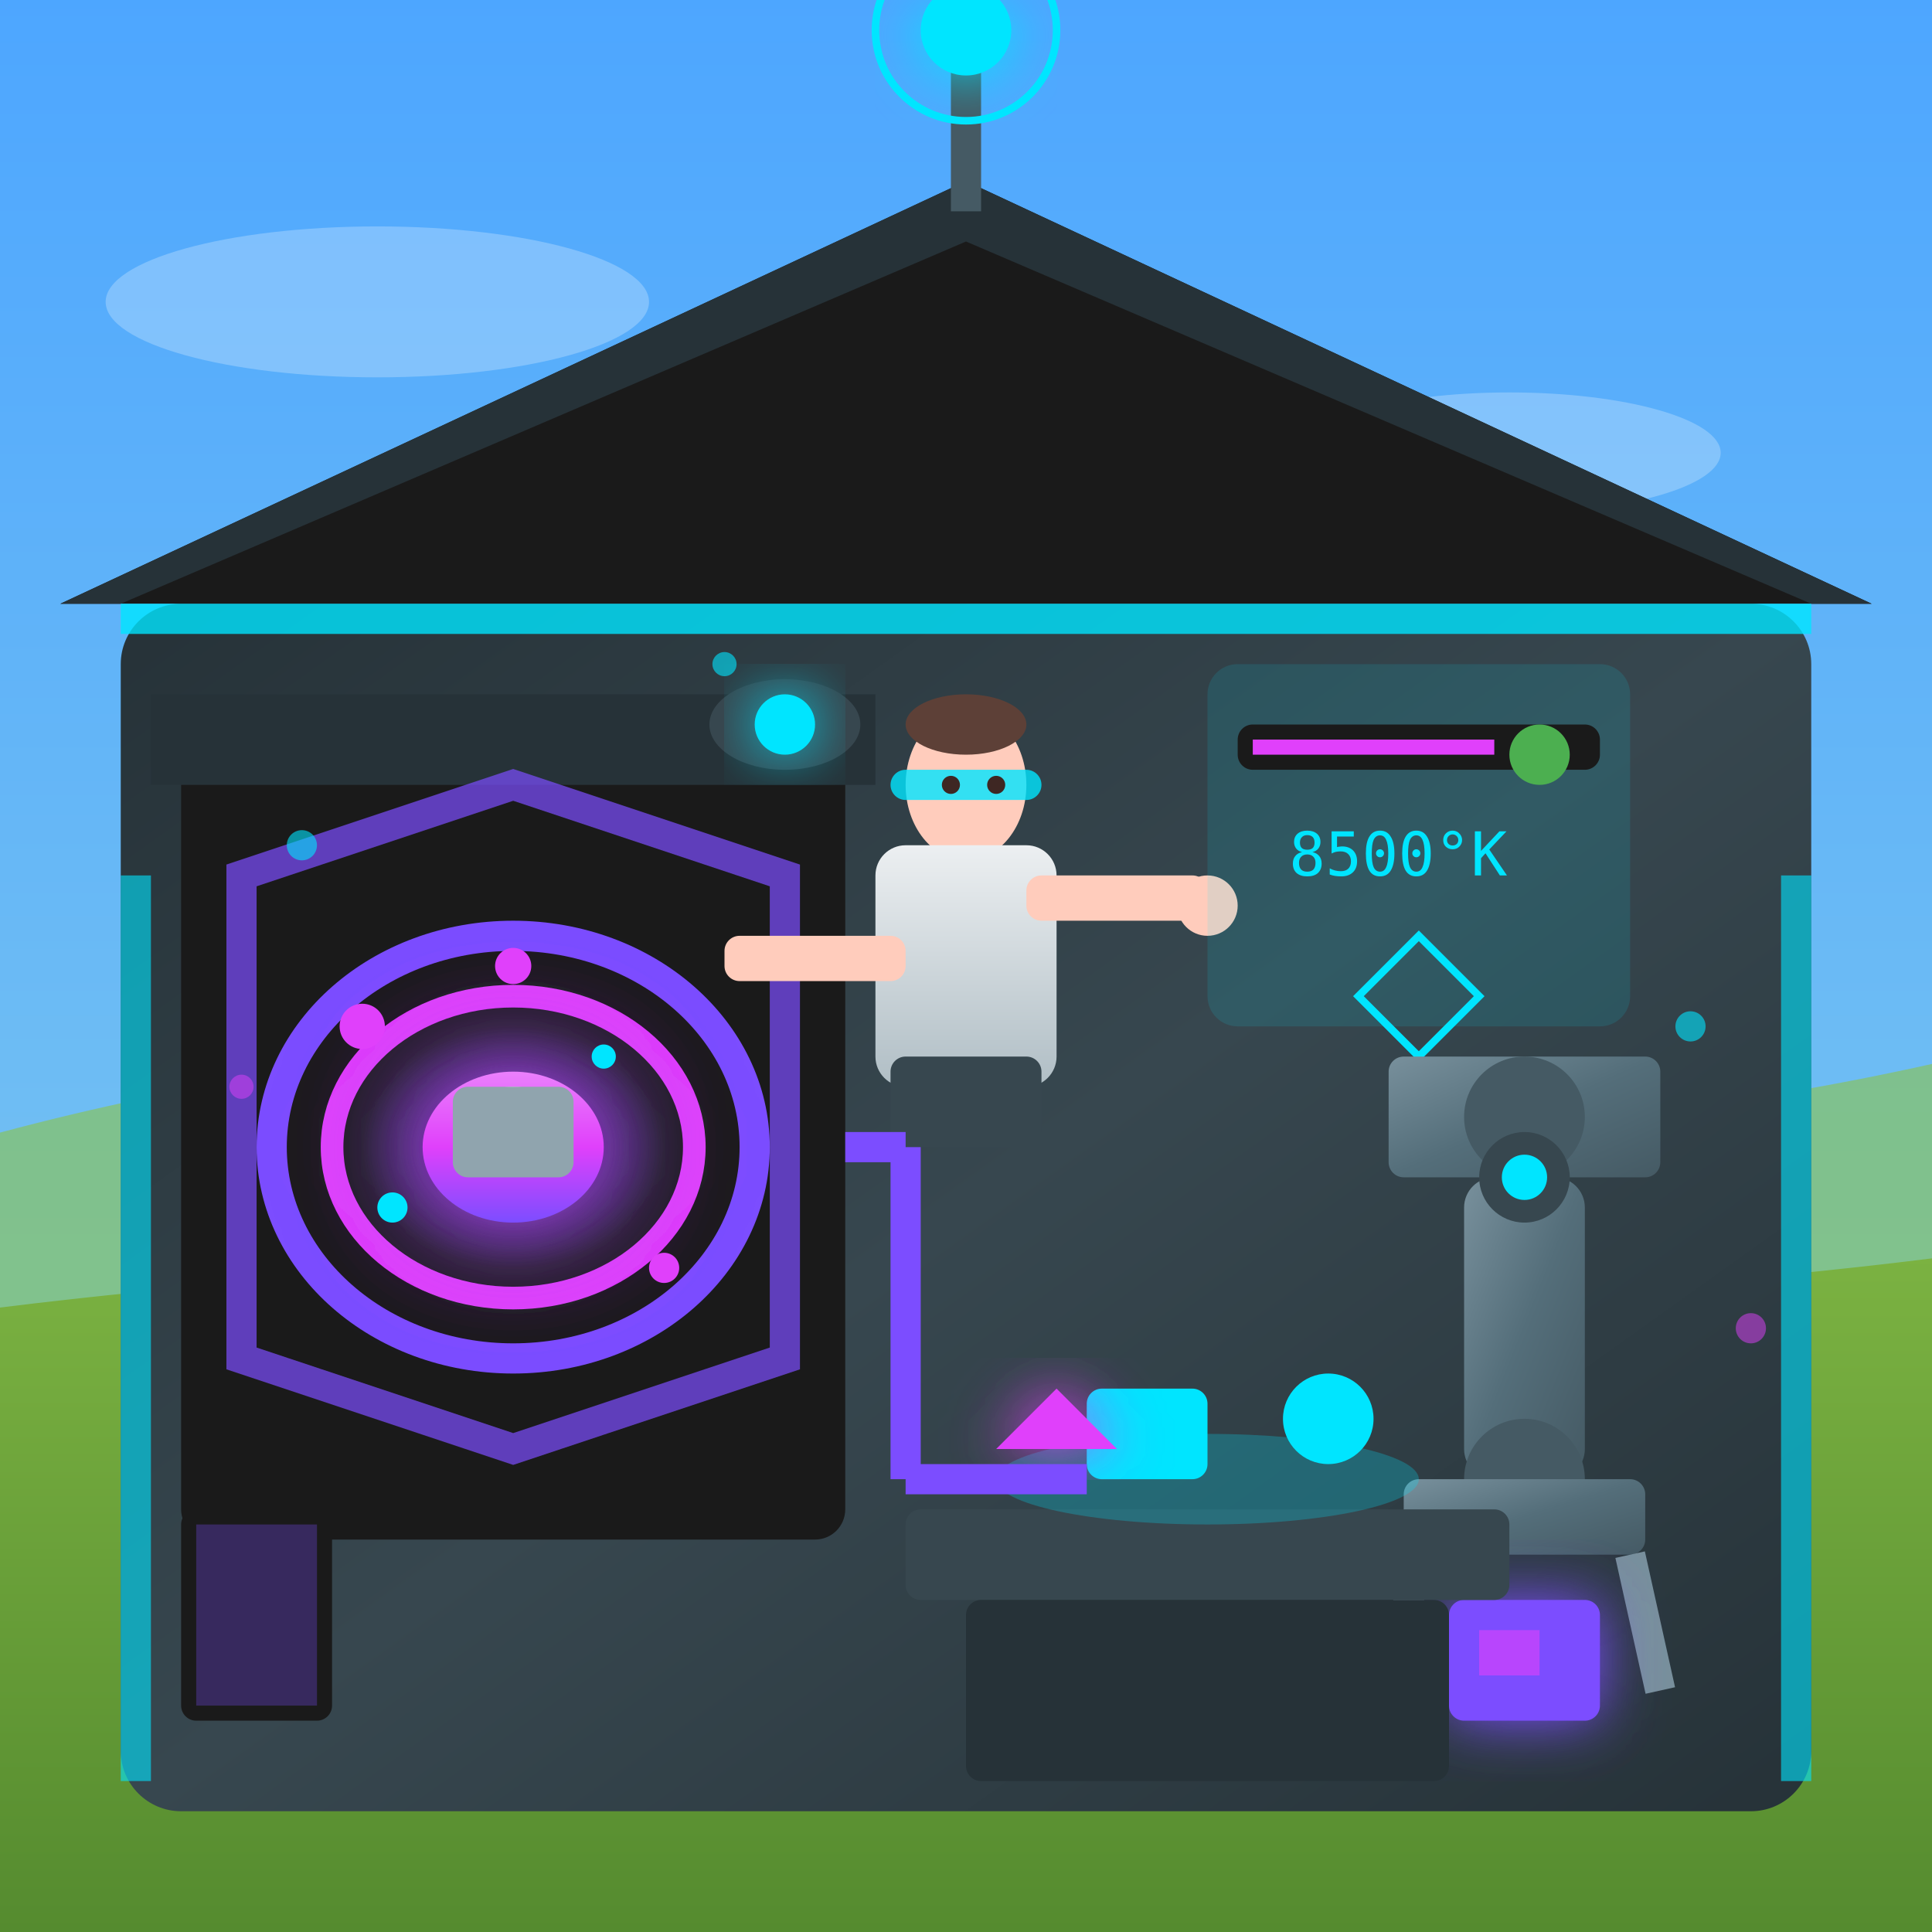
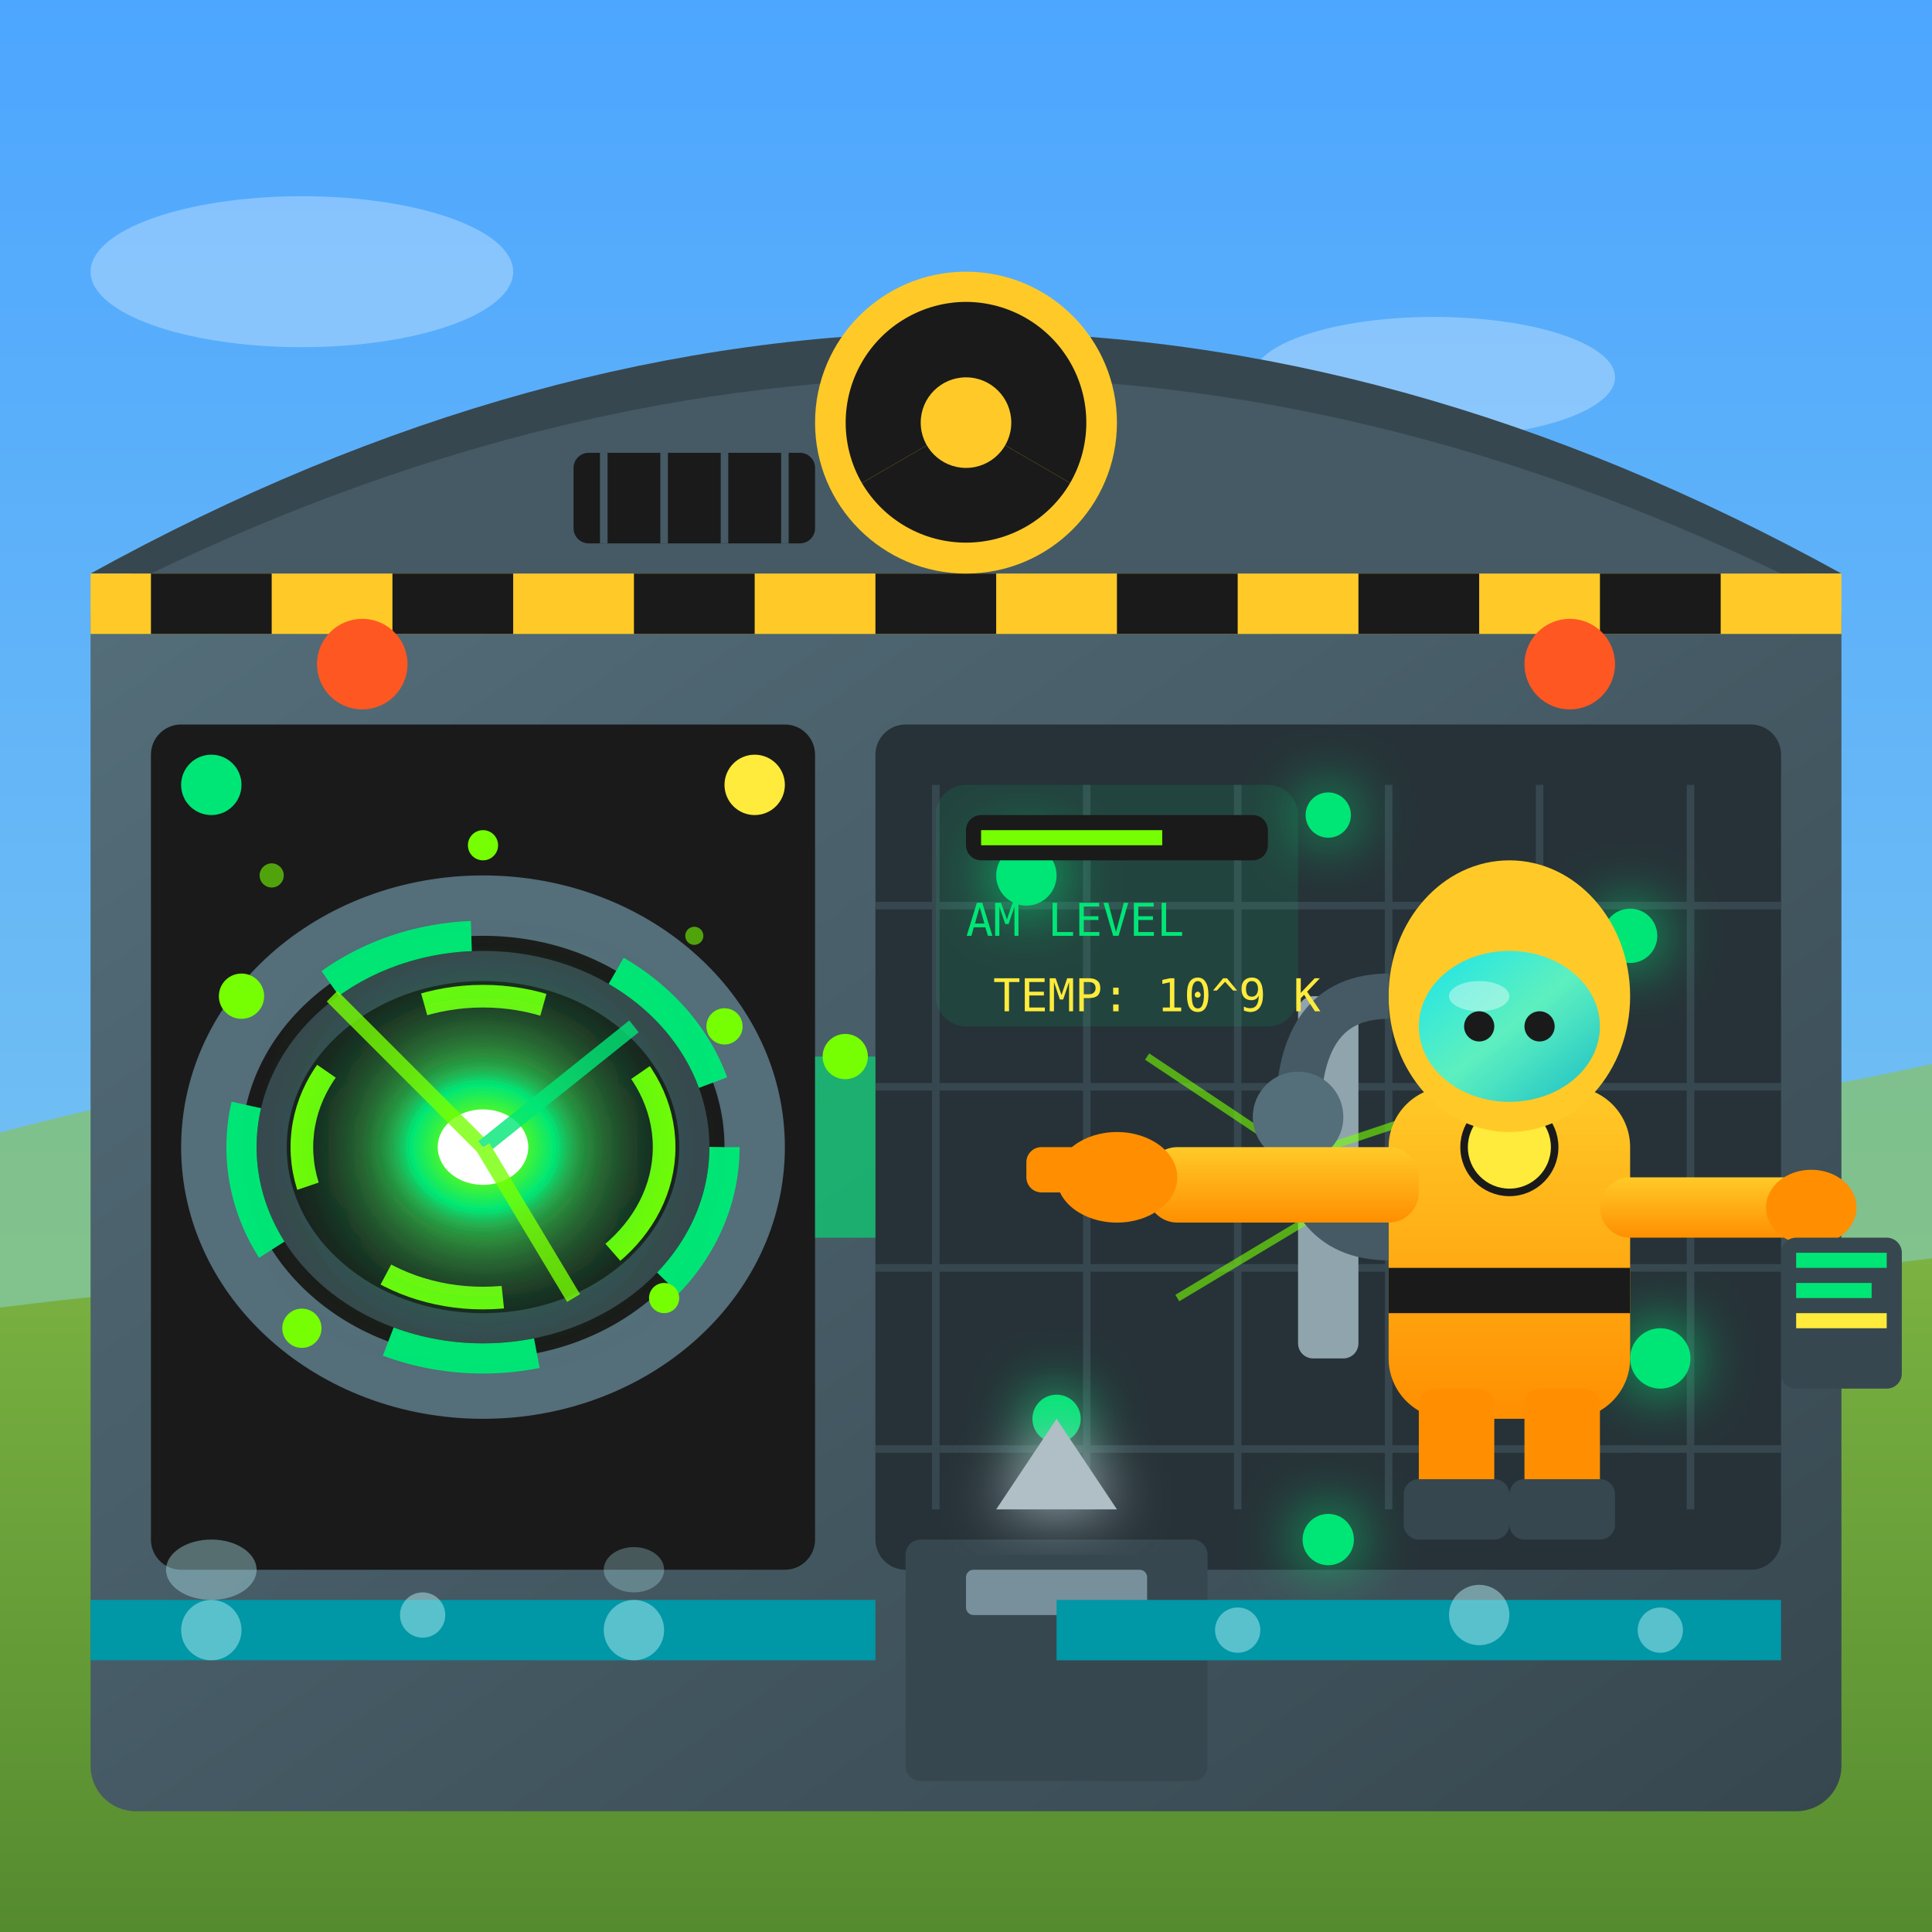
<svg xmlns="http://www.w3.org/2000/svg" viewBox="0 0 128 128" width="128" height="128">
  <defs>
-     <linearGradient id="techWall" x1="0%" y1="0%" x2="100%" y2="100%">
-       <stop offset="0%" style="stop-color:#263238" />
-       <stop offset="50%" style="stop-color:#37474F" />
-       <stop offset="100%" style="stop-color:#263238" />
-     </linearGradient>
-     <linearGradient id="plasmaCore" x1="0%" y1="100%" x2="0%" y2="0%">
-       <stop offset="0%" style="stop-color:#7C4DFF" />
-       <stop offset="50%" style="stop-color:#E040FB" />
-       <stop offset="100%" style="stop-color:#EA80FC" />
-     </linearGradient>
-     <radialGradient id="plasmaGlow" cx="50%" cy="50%" r="50%">
-       <stop offset="0%" style="stop-color:#E040FB" stop-opacity="0.8" />
-       <stop offset="100%" style="stop-color:#7C4DFF" stop-opacity="0" />
-     </radialGradient>
-     <radialGradient id="cyanGlow" cx="50%" cy="50%" r="50%">
-       <stop offset="0%" style="stop-color:#00E5FF" stop-opacity="0.6" />
-       <stop offset="100%" style="stop-color:#00E5FF" stop-opacity="0" />
-     </radialGradient>
-     <linearGradient id="robotArm" x1="0%" y1="0%" x2="100%" y2="100%">
-       <stop offset="0%" style="stop-color:#78909C" />
-       <stop offset="50%" style="stop-color:#546E7A" />
-       <stop offset="100%" style="stop-color:#455A64" />
-     </linearGradient>
    <linearGradient id="sky" x1="0%" y1="0%" x2="0%" y2="100%">
      <stop offset="0%" style="stop-color:#4da6ff" />
      <stop offset="100%" style="stop-color:#87ceeb" />
    </linearGradient>
    <linearGradient id="grass" x1="0%" y1="0%" x2="0%" y2="100%">
      <stop offset="0%" style="stop-color:#7cb342" />
      <stop offset="100%" style="stop-color:#558b2f" />
    </linearGradient>
-     <linearGradient id="engineerSuit" x1="0%" y1="0%" x2="0%" y2="100%">
-       <stop offset="0%" style="stop-color:#ECEFF1" />
-       <stop offset="100%" style="stop-color:#B0BEC5" />
+     <linearGradient id="bunkerWall" x1="0%" y1="0%" x2="100%" y2="100%">
+       <stop offset="0%" style="stop-color:#546E7A" />
+       <stop offset="50%" style="stop-color:#455A64" />
+       <stop offset="100%" style="stop-color:#37474F" />
+     </linearGradient>
+     <radialGradient id="antimatterCore" cx="50%" cy="50%" r="50%">
+       <stop offset="0%" style="stop-color:#FFFFFF" />
+       <stop offset="20%" style="stop-color:#76FF03" />
+       <stop offset="60%" style="stop-color:#00E676" />
+       <stop offset="100%" style="stop-color:#1B5E20" stop-opacity="0" />
+     </radialGradient>
+     <radialGradient id="warningGlow" cx="50%" cy="50%" r="50%">
+       <stop offset="0%" style="stop-color:#FFEB3B" />
+       <stop offset="100%" style="stop-color:#FF6F00" stop-opacity="0" />
+     </radialGradient>
+     <radialGradient id="moleculeGlow" cx="50%" cy="50%" r="50%">
+       <stop offset="0%" style="stop-color:#69F0AE" />
+       <stop offset="100%" style="stop-color:#00C853" stop-opacity="0" />
+     </radialGradient>
+     <linearGradient id="hazmatSuit" x1="0%" y1="0%" x2="0%" y2="100%">
+       <stop offset="0%" style="stop-color:#FFCA28" />
+       <stop offset="100%" style="stop-color:#FF8F00" />
+     </linearGradient>
+     <linearGradient id="visorReflect" x1="0%" y1="0%" x2="100%" y2="100%">
+       <stop offset="0%" style="stop-color:#00E5FF" stop-opacity="0.9" />
+       <stop offset="50%" style="stop-color:#18FFFF" stop-opacity="0.7" />
+       <stop offset="100%" style="stop-color:#00B8D4" stop-opacity="0.9" />
    </linearGradient>
    <filter id="glow" x="-50%" y="-50%" width="200%" height="200%">
      <feGaussianBlur stdDeviation="2" result="coloredBlur" />
      <feMerge>
        <feMergeNode in="coloredBlur" />
        <feMergeNode in="SourceGraphic" />
      </feMerge>
    </filter>
-     <filter id="strongGlow" x="-100%" y="-100%" width="300%" height="300%">
+     <filter id="intenseGlow" x="-100%" y="-100%" width="300%" height="300%">
      <feGaussianBlur stdDeviation="4" result="coloredBlur" />
      <feMerge>
        <feMergeNode in="coloredBlur" />
        <feMergeNode in="coloredBlur" />
        <feMergeNode in="SourceGraphic" />
      </feMerge>
    </filter>
  </defs>
  <rect width="128" height="128" fill="url(#sky)" />
-   <g fill="white" opacity="0.25">
-     <ellipse cx="25" cy="20" rx="18" ry="5">
-       <animate attributeName="cx" values="25;35;25" dur="30s" repeatCount="indefinite" />
-     </ellipse>
-     <ellipse cx="100" cy="30" rx="14" ry="4">
-       <animate attributeName="cx" values="100;110;100" dur="35s" repeatCount="indefinite" />
+   <g fill="white" opacity="0.3">
+     <ellipse cx="20" cy="18" rx="14" ry="5">
+       <animate attributeName="cx" values="20;30;20" dur="25s" repeatCount="indefinite" />
+     </ellipse>
+     <ellipse cx="95" cy="25" rx="12" ry="4">
+       <animate attributeName="cx" values="95;105;95" dur="30s" repeatCount="indefinite" />
    </ellipse>
  </g>
  <path d="M-10,78 Q30,65 64,72 Q98,79 138,68 L138,88 L-10,88 Z" fill="#8bc34a" opacity="0.6" />
  <path d="M-10,128 L-10,88 Q30,82 64,85 Q98,88 138,82 L138,128 Z" fill="url(#grass)" />
-   <rect x="8" y="40" width="112" height="80" fill="url(#techWall)" rx="4" />
-   <polygon points="4,40 64,12 124,40" fill="#1A1A1A" />
-   <polygon points="64,12 124,40 120,40 64,16 8,40 4,40" fill="#263238" />
-   <line x1="64" y1="4" x2="64" y2="14" stroke="#455A64" stroke-width="2" />
-   <circle cx="64" cy="2" r="3" fill="#00E5FF" filter="url(#glow)">
-     <animate attributeName="r" values="2;4;2" dur="1.5s" repeatCount="indefinite" />
-     <animate attributeName="opacity" values="0.6;1;0.6" dur="1.5s" repeatCount="indefinite" />
+   <rect x="6" y="38" width="116" height="82" fill="url(#bunkerWall)" rx="3" />
+   <path d="M6,38 Q64,6 122,38" fill="#37474F" />
+   <path d="M10,38 Q64,12 118,38" fill="#455A64" />
+   <rect x="6" y="38" width="116" height="4" fill="#FFCA28" />
+   <g fill="#1A1A1A">
+     <rect x="10" y="38" width="8" height="4" />
+     <rect x="26" y="38" width="8" height="4" />
+     <rect x="42" y="38" width="8" height="4" />
+     <rect x="58" y="38" width="8" height="4" />
+     <rect x="74" y="38" width="8" height="4" />
+     <rect x="90" y="38" width="8" height="4" />
+     <rect x="106" y="38" width="8" height="4" />
+   </g>
+   <g transform="translate(54, 18)">
+     <circle cx="10" cy="10" r="10" fill="#FFCA28" />
+     <path d="M10,10 L10,2 A8,8 0 0,1 16.9,14 Z" fill="#1A1A1A" />
+     <path d="M10,10 L16.9,14 A8,8 0 0,1 3.1,14 Z" fill="#1A1A1A" />
+     <path d="M10,10 L3.1,14 A8,8 0 0,1 10,2 Z" fill="#1A1A1A" />
+     <circle cx="10" cy="10" r="3" fill="#FFCA28" />
+     <animate attributeName="opacity" values="1;0.7;1" dur="1s" repeatCount="indefinite" />
+   </g>
+   <rect x="10" y="48" width="44" height="56" fill="#1A1A1A" rx="2" />
+   <ellipse cx="32" cy="76" rx="18" ry="16" fill="none" stroke="#546E7A" stroke-width="4" />
+   <ellipse cx="32" cy="76" rx="14" ry="12" fill="none" stroke="#37474F" stroke-width="2" />
+   <ellipse cx="32" cy="76" rx="16" ry="14" fill="none" stroke="#00E676" stroke-width="2" stroke-dasharray="10 10">
+     <animateTransform attributeName="transform" type="rotate" values="0 32 76;360 32 76" dur="3s" repeatCount="indefinite" />
+   </ellipse>
+   <ellipse cx="32" cy="76" rx="12" ry="10" fill="none" stroke="#76FF03" stroke-width="1.5" stroke-dasharray="8 8">
+     <animateTransform attributeName="transform" type="rotate" values="360 32 76;0 32 76" dur="2s" repeatCount="indefinite" />
+   </ellipse>
+   <ellipse cx="32" cy="76" rx="8" ry="7" fill="url(#antimatterCore)" filter="url(#intenseGlow)">
+     <animate attributeName="rx" values="6;10;6" dur="0.8s" repeatCount="indefinite" />
+     <animate attributeName="ry" values="5;9;5" dur="0.8s" repeatCount="indefinite" />
+   </ellipse>
+   <ellipse cx="32" cy="76" rx="3" ry="2.5" fill="#FFFFFF">
+     <animate attributeName="opacity" values="0.9;1;0.9" dur="0.3s" repeatCount="indefinite" />
+   </ellipse>
+   <g fill="#76FF03">
+     <circle cx="16" cy="66" r="1.5">
+       <animate attributeName="cx" values="16;24;32" dur="1s" repeatCount="indefinite" />
+       <animate attributeName="cy" values="66;70;76" dur="1s" repeatCount="indefinite" />
+       <animate attributeName="r" values="1.5;1;0" dur="1s" repeatCount="indefinite" />
+     </circle>
+     <circle cx="48" cy="68" r="1.2">
+       <animate attributeName="cx" values="48;40;32" dur="1.2s" repeatCount="indefinite" />
+       <animate attributeName="cy" values="68;72;76" dur="1.2s" repeatCount="indefinite" />
+       <animate attributeName="r" values="1.2;0.6;0" dur="1.2s" repeatCount="indefinite" />
+     </circle>
+     <circle cx="32" cy="56" r="1">
+       <animate attributeName="cy" values="56;66;76" dur="0.9s" repeatCount="indefinite" />
+       <animate attributeName="r" values="1;0.5;0" dur="0.9s" repeatCount="indefinite" />
+     </circle>
+     <circle cx="20" cy="88" r="1.3">
+       <animate attributeName="cx" values="20;26;32" dur="1.1s" repeatCount="indefinite" />
+       <animate attributeName="cy" values="88;82;76" dur="1.1s" repeatCount="indefinite" />
+       <animate attributeName="r" values="1.3;0.7;0" dur="1.1s" repeatCount="indefinite" />
+     </circle>
+     <circle cx="44" cy="86" r="1">
+       <animate attributeName="cx" values="44;38;32" dur="1s" repeatCount="indefinite" />
+       <animate attributeName="cy" values="86;81;76" dur="1s" repeatCount="indefinite" />
+       <animate attributeName="r" values="1;0.5;0" dur="1s" repeatCount="indefinite" />
+     </circle>
+   </g>
+   <g fill="#FFFFFF" opacity="0.8">
+     <line x1="32" y1="76" x2="22" y2="66" stroke="#76FF03" stroke-width="1">
+       <animate attributeName="opacity" values="0;1;0" dur="0.5s" repeatCount="indefinite" />
+     </line>
+     <line x1="32" y1="76" x2="42" y2="68" stroke="#00E676" stroke-width="1">
+       <animate attributeName="opacity" values="0;1;0" dur="0.7s" repeatCount="indefinite" begin="0.2s" />
+     </line>
+     <line x1="32" y1="76" x2="38" y2="86" stroke="#76FF03" stroke-width="1">
+       <animate attributeName="opacity" values="0;1;0" dur="0.6s" repeatCount="indefinite" begin="0.4s" />
+     </line>
+   </g>
+   <circle cx="14" cy="52" r="2" fill="#00E676">
+     <animate attributeName="fill" values="#00E676;#76FF03;#00E676" dur="0.5s" repeatCount="indefinite" />
  </circle>
-   <circle cx="64" cy="2" r="6" fill="none" stroke="#00E5FF" stroke-width="0.5">
-     <animate attributeName="r" values="6;14;6" dur="2s" repeatCount="indefinite" />
-     <animate attributeName="opacity" values="0.5;0;0.5" dur="2s" repeatCount="indefinite" />
+   <circle cx="50" cy="52" r="2" fill="#FFEB3B">
+     <animate attributeName="opacity" values="1;0.3;1" dur="0.3s" repeatCount="indefinite" />
  </circle>
-   <rect x="8" y="40" width="112" height="2" fill="#00E5FF" opacity="0.8">
-     <animate attributeName="opacity" values="0.6;1;0.6" dur="2s" repeatCount="indefinite" />
+   <rect x="58" y="48" width="60" height="56" fill="#263238" rx="2" />
+   <g stroke="#37474F" stroke-width="0.5">
+     <line x1="62" y1="100" x2="62" y2="52" />
+     <line x1="72" y1="100" x2="72" y2="52" />
+     <line x1="82" y1="100" x2="82" y2="52" />
+     <line x1="92" y1="100" x2="92" y2="52" />
+     <line x1="102" y1="100" x2="102" y2="52" />
+     <line x1="112" y1="100" x2="112" y2="52" />
+     <line x1="58" y1="60" x2="118" y2="60" />
+     <line x1="58" y1="72" x2="118" y2="72" />
+     <line x1="58" y1="84" x2="118" y2="84" />
+     <line x1="58" y1="96" x2="118" y2="96" />
+   </g>
+   <g transform="translate(88, 78)">
+     <rect x="-2" y="-12" width="4" height="24" fill="#90A4AE" rx="1">
+       <animate attributeName="height" values="0;24;24" dur="4s" repeatCount="indefinite" />
+       <animate attributeName="y" values="0;-12;-12" dur="4s" repeatCount="indefinite" />
+     </rect>
+     <rect x="-3" y="-12" width="6" height="24" fill="#69F0AE" opacity="0">
+       <animate attributeName="opacity" values="0;0;0.5;0" dur="4s" repeatCount="indefinite" />
+     </rect>
+     <g fill="#00E676" filter="url(#glow)">
+       <circle cx="-20" cy="-20" r="2">
+         <animate attributeName="cx" values="-20;-8;0" dur="1s" repeatCount="indefinite" />
+         <animate attributeName="cy" values="-20;-10;0" dur="1s" repeatCount="indefinite" />
+         <animate attributeName="r" values="2;1.5;0" dur="1s" repeatCount="indefinite" />
+       </circle>
+       <circle cx="20" cy="-16" r="1.8">
+         <animate attributeName="cx" values="20;8;0" dur="1.2s" repeatCount="indefinite" />
+         <animate attributeName="cy" values="-16;-8;-4" dur="1.2s" repeatCount="indefinite" />
+         <animate attributeName="r" values="1.8;1;0" dur="1.2s" repeatCount="indefinite" />
+       </circle>
+       <circle cx="-18" cy="16" r="1.6">
+         <animate attributeName="cx" values="-18;-6;0" dur="0.9s" repeatCount="indefinite" />
+         <animate attributeName="cy" values="16;8;4" dur="0.9s" repeatCount="indefinite" />
+         <animate attributeName="r" values="1.6;0.8;0" dur="0.9s" repeatCount="indefinite" />
+       </circle>
+       <circle cx="22" cy="12" r="2">
+         <animate attributeName="cx" values="22;10;0" dur="1.1s" repeatCount="indefinite" />
+         <animate attributeName="cy" values="12;6;0" dur="1.1s" repeatCount="indefinite" />
+         <animate attributeName="r" values="2;1;0" dur="1.1s" repeatCount="indefinite" />
+       </circle>
+       <circle cx="0" cy="-24" r="1.5">
+         <animate attributeName="cy" values="-24;-16;-8" dur="0.8s" repeatCount="indefinite" />
+         <animate attributeName="r" values="1.5;0.8;0" dur="0.8s" repeatCount="indefinite" />
+       </circle>
+       <circle cx="0" cy="24" r="1.7">
+         <animate attributeName="cy" values="24;16;8" dur="1s" repeatCount="indefinite" />
+         <animate attributeName="r" values="1.7;0.9;0" dur="1s" repeatCount="indefinite" />
+       </circle>
+     </g>
+     <g stroke="#76FF03" stroke-width="0.5" opacity="0.6">
+       <line x1="-12" y1="-8" x2="0" y2="0">
+         <animate attributeName="opacity" values="0;0.8;0" dur="1s" repeatCount="indefinite" />
+       </line>
+       <line x1="12" y1="-6" x2="0" y2="-2">
+         <animate attributeName="opacity" values="0;0.8;0" dur="1.2s" repeatCount="indefinite" />
+       </line>
+       <line x1="-10" y1="8" x2="0" y2="2">
+         <animate attributeName="opacity" values="0;0.8;0" dur="0.9s" repeatCount="indefinite" />
+       </line>
+     </g>
+   </g>
+   <rect x="60" y="102" width="20" height="16" fill="#37474F" rx="1" />
+   <polygon points="66,100 70,94 74,100" fill="#B0BEC5" filter="url(#glow)">
+     <animate attributeName="opacity" values="0.8;1;0.8" dur="2s" repeatCount="indefinite" />
+   </polygon>
+   <rect x="64" y="104" width="12" height="3" fill="#78909C" rx="0.5" />
+   <rect x="54" y="70" width="4" height="12" fill="#00E676" opacity="0.6">
+     <animate attributeName="opacity" values="0.4;0.8;0.4" dur="0.5s" repeatCount="indefinite" />
  </rect>
-   <rect x="8" y="58" width="2" height="60" fill="#00E5FF" opacity="0.6">
-     <animate attributeName="opacity" values="0.4;0.8;0.4" dur="2.5s" repeatCount="indefinite" />
-   </rect>
-   <rect x="118" y="58" width="2" height="60" fill="#00E5FF" opacity="0.6">
-     <animate attributeName="opacity" values="0.4;0.8;0.4" dur="2.5s" repeatCount="indefinite" />
-   </rect>
-   <rect x="12" y="50" width="44" height="52" fill="#1A1A1A" rx="2" />
-   <rect x="10" y="46" width="48" height="6" fill="#263238" />
-   <polygon points="34,52 52,58 52,90 34,96 16,90 16,58" fill="none" stroke="#7C4DFF" stroke-width="2" opacity="0.7">
-     <animate attributeName="opacity" values="0.5;0.9;0.5" dur="2s" repeatCount="indefinite" />
-   </polygon>
-   <ellipse cx="34" cy="76" rx="16" ry="14" fill="none" stroke="#7C4DFF" stroke-width="2">
-     <animate attributeName="stroke-dasharray" values="0 100;50 50;0 100" dur="3s" repeatCount="indefinite" />
-   </ellipse>
-   <ellipse cx="34" cy="76" rx="12" ry="10" fill="none" stroke="#E040FB" stroke-width="1.5">
-     <animate attributeName="stroke-dasharray" values="0 75;37.5 37.5;0 75" dur="2s" repeatCount="indefinite" />
-   </ellipse>
-   <ellipse cx="34" cy="76" rx="10" ry="8" fill="url(#plasmaGlow)" filter="url(#strongGlow)">
-     <animate attributeName="rx" values="8;12;8" dur="1.2s" repeatCount="indefinite" />
-     <animate attributeName="ry" values="6;10;6" dur="1.2s" repeatCount="indefinite" />
-   </ellipse>
-   <ellipse cx="34" cy="76" rx="6" ry="5" fill="url(#plasmaCore)">
-     <animate attributeName="opacity" values="0.8;1;0.8" dur="0.6s" repeatCount="indefinite" />
-   </ellipse>
-   <ellipse cx="34" cy="74" rx="3" ry="2" fill="#FFFFFF" opacity="0.9" />
-   <rect x="30" y="72" width="8" height="6" fill="#90A4AE" rx="1">
-     <animate attributeName="y" values="72;70;72" dur="2s" repeatCount="indefinite" />
-   </rect>
-   <rect x="30" y="72" width="8" height="6" fill="#FFAB00" opacity="0" rx="1">
-     <animate attributeName="opacity" values="0;0.6;0" dur="4s" repeatCount="indefinite" />
-   </rect>
-   <g fill="#E040FB">
-     <circle cx="24" cy="68" r="1.5">
-       <animate attributeName="cx" values="24;44;24" dur="2s" repeatCount="indefinite" />
-       <animate attributeName="cy" values="68;84;68" dur="2s" repeatCount="indefinite" />
-       <animate attributeName="opacity" values="1;0.4;1" dur="2s" repeatCount="indefinite" />
-     </circle>
-     <circle cx="44" cy="84" r="1">
-       <animate attributeName="cx" values="44;24;44" dur="2.2s" repeatCount="indefinite" />
-       <animate attributeName="cy" values="84;68;84" dur="2.2s" repeatCount="indefinite" />
-       <animate attributeName="opacity" values="0.5;1;0.5" dur="2.2s" repeatCount="indefinite" />
-     </circle>
-     <circle cx="34" cy="64" r="1.2">
-       <animate attributeName="cy" values="64;88;64" dur="2.5s" repeatCount="indefinite" />
-       <animate attributeName="opacity" values="0.8;0.3;0.8" dur="2.5s" repeatCount="indefinite" />
-     </circle>
-   </g>
-   <g fill="#00E5FF">
-     <circle cx="26" cy="80" r="1">
-       <animate attributeName="cx" values="26;42;26" dur="1.8s" repeatCount="indefinite" />
-       <animate attributeName="cy" values="80;72;80" dur="1.8s" repeatCount="indefinite" />
-       <animate attributeName="opacity" values="0.6;1;0.6" dur="1.8s" repeatCount="indefinite" />
-     </circle>
-     <circle cx="40" cy="70" r="0.8">
-       <animate attributeName="cx" values="40;28;40" dur="2.3s" repeatCount="indefinite" />
-       <animate attributeName="cy" values="70;82;70" dur="2.3s" repeatCount="indefinite" />
-     </circle>
-   </g>
-   <g transform="translate(64, 52)">
-     <ellipse cx="0" cy="0" rx="4" ry="5" fill="#FFCCBC" />
-     <rect x="-6" y="4" width="12" height="16" fill="url(#engineerSuit)" rx="2" />
-     <rect x="-5" y="-1" width="10" height="2" fill="#00E5FF" opacity="0.8" rx="1">
-       <animate attributeName="opacity" values="0.6;1;0.6" dur="2s" repeatCount="indefinite" />
-     </rect>
-     <ellipse cx="0" cy="-4" rx="4" ry="2" fill="#5D4037" />
+   <circle cx="56" cy="70" r="1.5" fill="#76FF03">
+     <animate attributeName="cy" values="82;76;70" dur="0.5s" repeatCount="indefinite" />
+   </circle>
+   <g transform="translate(100, 68)">
+     <rect x="-8" y="4" width="16" height="22" fill="url(#hazmatSuit)" rx="4" />
+     <rect x="-8" y="16" width="16" height="3" fill="#1A1A1A" />
+     <circle cx="0" cy="8" r="3" fill="#FFEB3B" stroke="#1A1A1A" stroke-width="0.5">
+       <animate attributeName="fill" values="#FFEB3B;#FF6F00;#FFEB3B" dur="2s" repeatCount="indefinite" />
+     </circle>
+     <ellipse cx="0" cy="-2" rx="8" ry="9" fill="#FFCA28" />
+     <ellipse cx="0" cy="0" rx="6" ry="5" fill="url(#visorReflect)">
+       <animate attributeName="opacity" values="0.8;1;0.8" dur="3s" repeatCount="indefinite" />
+     </ellipse>
+     <ellipse cx="-2" cy="-2" rx="2" ry="1" fill="#FFFFFF" opacity="0.4" />
+     <circle cx="-2" cy="0" r="1" fill="#1A1A1A" />
+     <circle cx="2" cy="0" r="1" fill="#1A1A1A" />
+     <path d="M-8,-2 Q-14,-2 -14,6 Q-14,14 -8,14" fill="none" stroke="#455A64" stroke-width="3" />
+     <circle cx="-14" cy="6" r="3" fill="#546E7A" />
    <g>
-       <animateTransform attributeName="transform" type="rotate" values="0 6 8;10 6 8;0 6 8;-5 6 8;0 6 8" dur="4s" repeatCount="indefinite" />
-       <rect x="4" y="6" width="12" height="3" fill="#FFCCBC" rx="1" />
-       <circle cx="16" cy="8" r="2" fill="#FFCCBC" />
+       <animateTransform attributeName="transform" type="rotate" values="0 -8 10;-15 -8 10;0 -8 10;10 -8 10;0 -8 10" dur="3s" repeatCount="indefinite" />
+       <rect x="-24" y="8" width="18" height="5" fill="url(#hazmatSuit)" rx="2" />
+       <ellipse cx="-26" cy="10" rx="4" ry="3" fill="#FF8F00" />
+       <rect x="-32" y="8" width="6" height="3" fill="#FF8F00" rx="1" />
    </g>
-     <rect x="-16" y="10" width="12" height="3" fill="#FFCCBC" rx="1" />
-     <rect x="-5" y="18" width="10" height="6" fill="#37474F" rx="1" />
-     <circle cx="-1" cy="0" r="0.6" fill="#3E2723" />
-     <circle cx="2" cy="0" r="0.6" fill="#3E2723" />
-   </g>
-   <rect x="80" y="44" width="28" height="24" fill="#00E5FF" opacity="0.12" rx="2">
-     <animate attributeName="opacity" values="0.1;0.2;0.1" dur="3s" repeatCount="indefinite" />
+     <rect x="6" y="10" width="14" height="4" fill="url(#hazmatSuit)" rx="2" />
+     <ellipse cx="20" cy="12" rx="3" ry="2.5" fill="#FF8F00" />
+     <rect x="18" y="14" width="8" height="10" fill="#37474F" rx="1" />
+     <rect x="19" y="15" width="6" height="1" fill="#00E676" />
+     <rect x="19" y="17" width="5" height="1" fill="#00E676" />
+     <rect x="19" y="19" width="6" height="1" fill="#FFEB3B" />
+     <rect x="-6" y="24" width="5" height="8" fill="#FF8F00" rx="1" />
+     <rect x="1" y="24" width="5" height="8" fill="#FF8F00" rx="1" />
+     <rect x="-7" y="30" width="7" height="4" fill="#37474F" rx="1" />
+     <rect x="0" y="30" width="7" height="4" fill="#37474F" rx="1" />
+   </g>
+   <rect x="62" y="52" width="24" height="16" fill="#00E676" opacity="0.1" rx="2">
+     <animate attributeName="opacity" values="0.08;0.15;0.08" dur="2s" repeatCount="indefinite" />
  </rect>
  <g>
-     <rect x="82" y="48" width="24" height="3" fill="#1A1A1A" rx="1" />
-     <rect x="83" y="49" width="16" height="1" fill="#E040FB">
-       <animate attributeName="width" values="16;22;16" dur="3s" repeatCount="indefinite" />
+     <rect x="64" y="54" width="20" height="3" fill="#1A1A1A" rx="1" />
+     <rect x="65" y="55" width="12" height="1" fill="#76FF03">
+       <animate attributeName="width" values="12;16;12" dur="2s" repeatCount="indefinite" />
    </rect>
-     <text x="83" y="58" font-family="monospace" font-size="4" fill="#00E5FF">
-       <animate attributeName="fill" values="#00E5FF;#18FFFF;#00E5FF" dur="1s" repeatCount="indefinite" />
-       8500°K
+     <text x="64" y="62" font-family="monospace" font-size="3" fill="#00E676">AM LEVEL</text>
+     <text x="64" y="67" font-family="monospace" font-size="3" fill="#FFEB3B">
+       <animate attributeName="fill" values="#FFEB3B;#FF6F00;#FFEB3B" dur="1s" repeatCount="indefinite" />
+       TEMP: 10^9 K
    </text>
-     <polygon points="94,62 98,66 94,70 90,66" fill="none" stroke="#00E5FF" stroke-width="0.5">
-       <animateTransform attributeName="transform" type="rotate" values="0 94 66;360 94 66" dur="4s" repeatCount="indefinite" />
-     </polygon>
-     <circle cx="102" cy="50" r="2" fill="#4CAF50">
-       <animate attributeName="fill" values="#4CAF50;#8BC34A;#4CAF50" dur="1s" repeatCount="indefinite" />
-     </circle>
-   </g>
-   <rect x="92" y="70" width="18" height="8" fill="url(#robotArm)" rx="1" />
-   <circle cx="101" cy="74" r="4" fill="#455A64" />
+   </g>
  <g>
-     <animateTransform attributeName="transform" type="rotate" values="0 101 74;-20 101 74;0 101 74" dur="4s" repeatCount="indefinite" />
-     <rect x="97" y="78" width="8" height="20" fill="url(#robotArm)" rx="2" />
-     <circle cx="101" cy="78" r="3" fill="#37474F" />
-     <circle cx="101" cy="78" r="1.5" fill="#00E5FF">
-       <animate attributeName="opacity" values="0.5;1;0.5" dur="1s" repeatCount="indefinite" />
-     </circle>
-     <circle cx="101" cy="98" r="4" fill="#455A64" />
-     <g>
-       <animateTransform attributeName="transform" type="translate" values="0,0;-2,4;0,0" dur="4s" repeatCount="indefinite" />
-       <rect x="93" y="98" width="16" height="5" fill="url(#robotArm)" rx="1" />
-       <line x1="94" y1="103" x2="92" y2="112" stroke="#78909C" stroke-width="2">
-         <animate attributeName="x2" values="92;94;92" dur="4s" repeatCount="indefinite" />
-       </line>
-       <line x1="108" y1="103" x2="110" y2="112" stroke="#78909C" stroke-width="2">
-         <animate attributeName="x2" values="110;108;110" dur="4s" repeatCount="indefinite" />
-       </line>
-       <rect x="96" y="106" width="10" height="8" fill="#7C4DFF" rx="1" filter="url(#glow)">
-         <animate attributeName="opacity" values="0.8;1;0.8" dur="1s" repeatCount="indefinite" />
-       </rect>
-       <rect x="98" y="108" width="4" height="3" fill="#E040FB" opacity="0.6" />
-     </g>
-   </g>
-   <rect x="60" y="100" width="40" height="6" fill="#37474F" rx="1" />
-   <rect x="64" y="106" width="32" height="12" fill="#263238" rx="1" />
-   <ellipse cx="80" cy="98" rx="14" ry="3" fill="#00E5FF" opacity="0.25">
-     <animate attributeName="opacity" values="0.15;0.35;0.15" dur="2s" repeatCount="indefinite" />
-     <animate attributeName="ry" values="2;4;2" dur="2s" repeatCount="indefinite" />
-   </ellipse>
-   <g>
-     <rect x="72" y="92" width="8" height="6" fill="#00E5FF" rx="1">
-       <animate attributeName="opacity" values="0;0;0.8;0.8" dur="5s" repeatCount="indefinite" />
-     </rect>
-     <ellipse cx="76" cy="95" rx="6" ry="3" fill="#00E5FF" opacity="0">
-       <animate attributeName="opacity" values="0;0;0.6;0" dur="5s" repeatCount="indefinite" />
-       <animate attributeName="rx" values="2;2;8;8" dur="5s" repeatCount="indefinite" />
-     </ellipse>
-   </g>
-   <polygon points="66,96 70,92 74,96" fill="#E040FB" filter="url(#glow)">
-     <animate attributeName="opacity" values="0.8;1;0.8" dur="2s" repeatCount="indefinite" />
-   </polygon>
-   <circle cx="88" cy="94" r="3" fill="#00E5FF">
-     <animate attributeName="r" values="3;3.5;3" dur="1.2s" repeatCount="indefinite" />
-   </circle>
-   <line x1="56" y1="76" x2="60" y2="76" stroke="#7C4DFF" stroke-width="2">
-     <animate attributeName="stroke" values="#7C4DFF;#E040FB;#7C4DFF" dur="1s" repeatCount="indefinite" />
-   </line>
-   <line x1="60" y1="76" x2="60" y2="98" stroke="#7C4DFF" stroke-width="2">
-     <animate attributeName="stroke" values="#E040FB;#7C4DFF;#E040FB" dur="1s" repeatCount="indefinite" />
-   </line>
-   <line x1="60" y1="98" x2="72" y2="98" stroke="#7C4DFF" stroke-width="2">
-     <animate attributeName="stroke" values="#7C4DFF;#E040FB;#7C4DFF" dur="1s" repeatCount="indefinite" />
-   </line>
-   <g>
-     <animateTransform attributeName="transform" type="translate" values="0,0;3,-2;0,0;-2,1;0,0" dur="5s" repeatCount="indefinite" />
-     <ellipse cx="52" cy="48" rx="5" ry="3" fill="#37474F" />
-     <circle cx="52" cy="48" r="2" fill="#00E5FF" filter="url(#glow)">
-       <animate attributeName="r" values="1.5;2.5;1.5" dur="1s" repeatCount="indefinite" />
-     </circle>
-     <line x1="52" y1="50" x2="60" y2="54" stroke="#00E5FF" stroke-width="0.5" opacity="0">
-       <animate attributeName="opacity" values="0;0.5;0" dur="3s" repeatCount="indefinite" />
-     </line>
-   </g>
-   <g fill="#00E5FF" opacity="0.6">
-     <circle cx="20" cy="56" r="1">
-       <animate attributeName="cy" values="56;52;56" dur="2s" repeatCount="indefinite" />
-     </circle>
-     <circle cx="48" cy="44" r="0.8">
-       <animate attributeName="cy" values="44;40;44" dur="2.5s" repeatCount="indefinite" />
-     </circle>
-     <circle cx="112" cy="68" r="1">
-       <animate attributeName="cy" values="68;64;68" dur="1.8s" repeatCount="indefinite" />
-     </circle>
-   </g>
-   <g fill="#E040FB" opacity="0.5">
-     <circle cx="16" cy="72" r="0.8">
-       <animate attributeName="cy" values="72;68;72" dur="2.2s" repeatCount="indefinite" />
-     </circle>
-     <circle cx="116" cy="88" r="1">
-       <animate attributeName="cy" values="88;84;88" dur="2s" repeatCount="indefinite" />
-     </circle>
-   </g>
-   <rect x="12" y="100" width="10" height="14" fill="#1A1A1A" rx="1" />
-   <rect x="13" y="101" width="8" height="12" fill="#7C4DFF" opacity="0.3">
-     <animate attributeName="opacity" values="0.2;0.4;0.2" dur="1.2s" repeatCount="indefinite" />
-   </rect>
+     <circle cx="24" cy="44" r="3" fill="#FF5722">
+       <animate attributeName="opacity" values="1;0.3;1" dur="0.8s" repeatCount="indefinite" />
+     </circle>
+     <circle cx="104" cy="44" r="3" fill="#FF5722">
+       <animate attributeName="opacity" values="0.3;1;0.3" dur="0.8s" repeatCount="indefinite" />
+     </circle>
+   </g>
+   <rect x="6" y="106" width="52" height="4" fill="#0097A7" />
+   <rect x="70" y="106" width="48" height="4" fill="#0097A7" />
+   <g fill="#B2EBF2" opacity="0.5">
+     <circle cx="14" cy="108" r="2" />
+     <circle cx="28" cy="107" r="1.5" />
+     <circle cx="42" cy="108" r="2" />
+     <circle cx="82" cy="108" r="1.5" />
+     <circle cx="98" cy="107" r="2" />
+     <circle cx="110" cy="108" r="1.5" />
+   </g>
+   <g fill="#B2EBF2">
+     <ellipse cx="14" cy="104" rx="3" ry="2" opacity="0.4">
+       <animate attributeName="cy" values="104;98;92" dur="2s" repeatCount="indefinite" />
+       <animate attributeName="opacity" values="0.4;0.1;0" dur="2s" repeatCount="indefinite" />
+     </ellipse>
+     <ellipse cx="42" cy="104" rx="2" ry="1.5" opacity="0.3">
+       <animate attributeName="cy" values="104;96;88" dur="2.5s" repeatCount="indefinite" />
+       <animate attributeName="opacity" values="0.3;0.1;0" dur="2.5s" repeatCount="indefinite" />
+     </ellipse>
+   </g>
+   <g fill="#76FF03" opacity="0.6">
+     <circle cx="18" cy="58" r="0.8">
+       <animate attributeName="cy" values="58;54;50" dur="1.5s" repeatCount="indefinite" />
+       <animate attributeName="opacity" values="0.6;0.2;0" dur="1.5s" repeatCount="indefinite" />
+     </circle>
+     <circle cx="46" cy="62" r="0.6">
+       <animate attributeName="cy" values="62;56;50" dur="1.8s" repeatCount="indefinite" />
+       <animate attributeName="opacity" values="0.5;0.2;0" dur="1.8s" repeatCount="indefinite" />
+     </circle>
+   </g>
+   <rect x="38" y="30" width="16" height="6" fill="#1A1A1A" rx="1" />
+   <g stroke="#455A64" stroke-width="0.5">
+     <line x1="40" y1="30" x2="40" y2="36" />
+     <line x1="44" y1="30" x2="44" y2="36" />
+     <line x1="48" y1="30" x2="48" y2="36" />
+     <line x1="52" y1="30" x2="52" y2="36" />
+   </g>
</svg>
